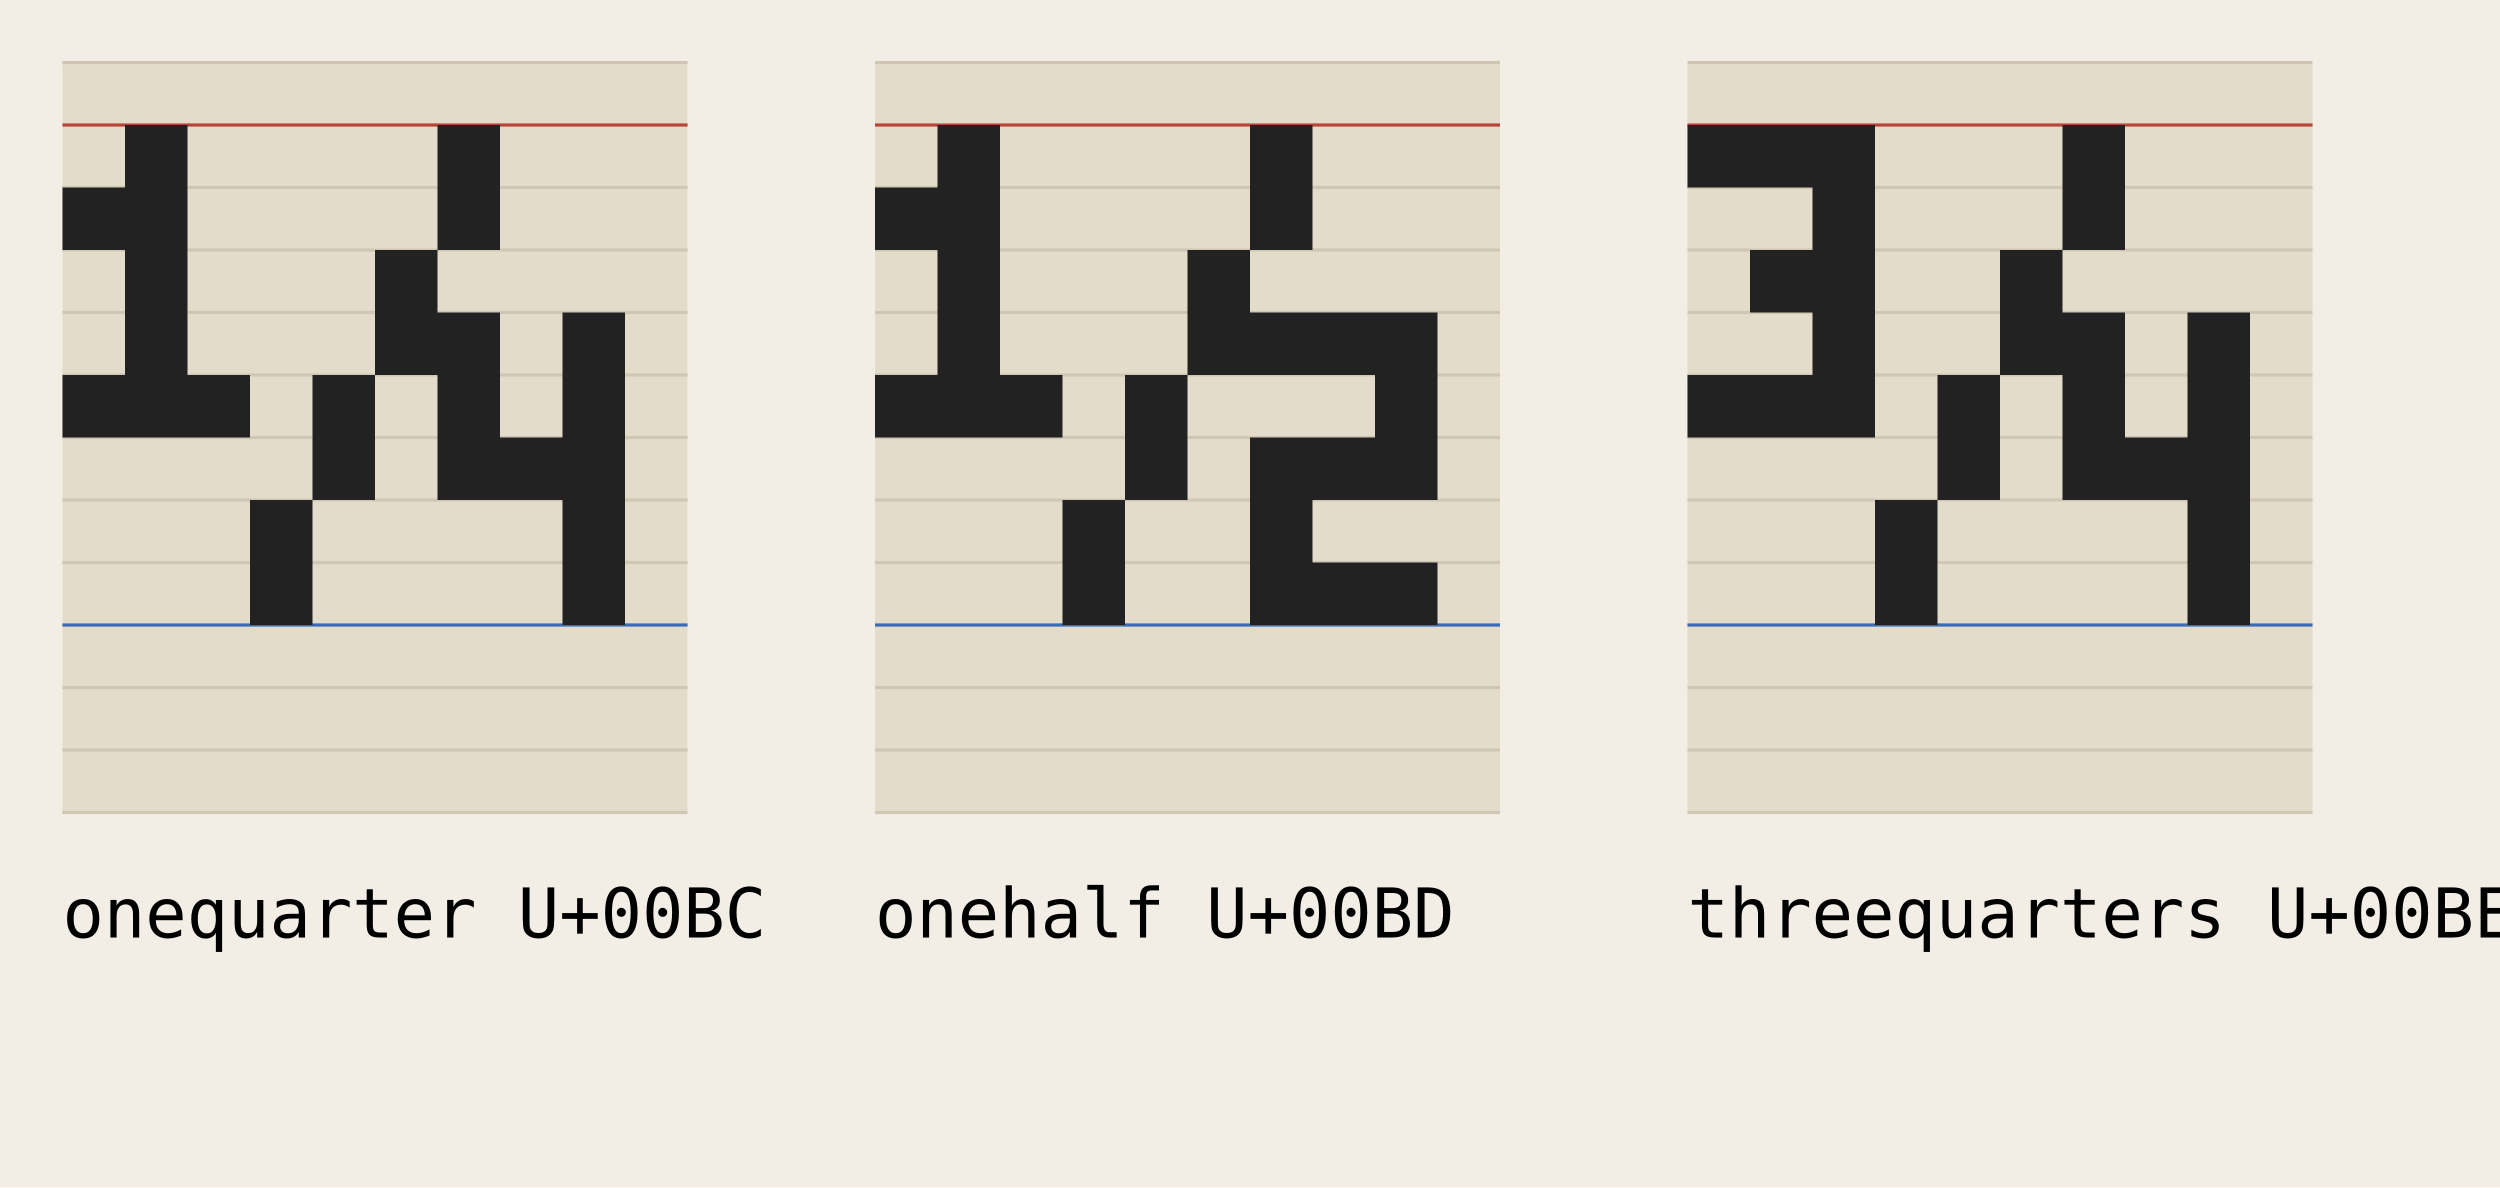
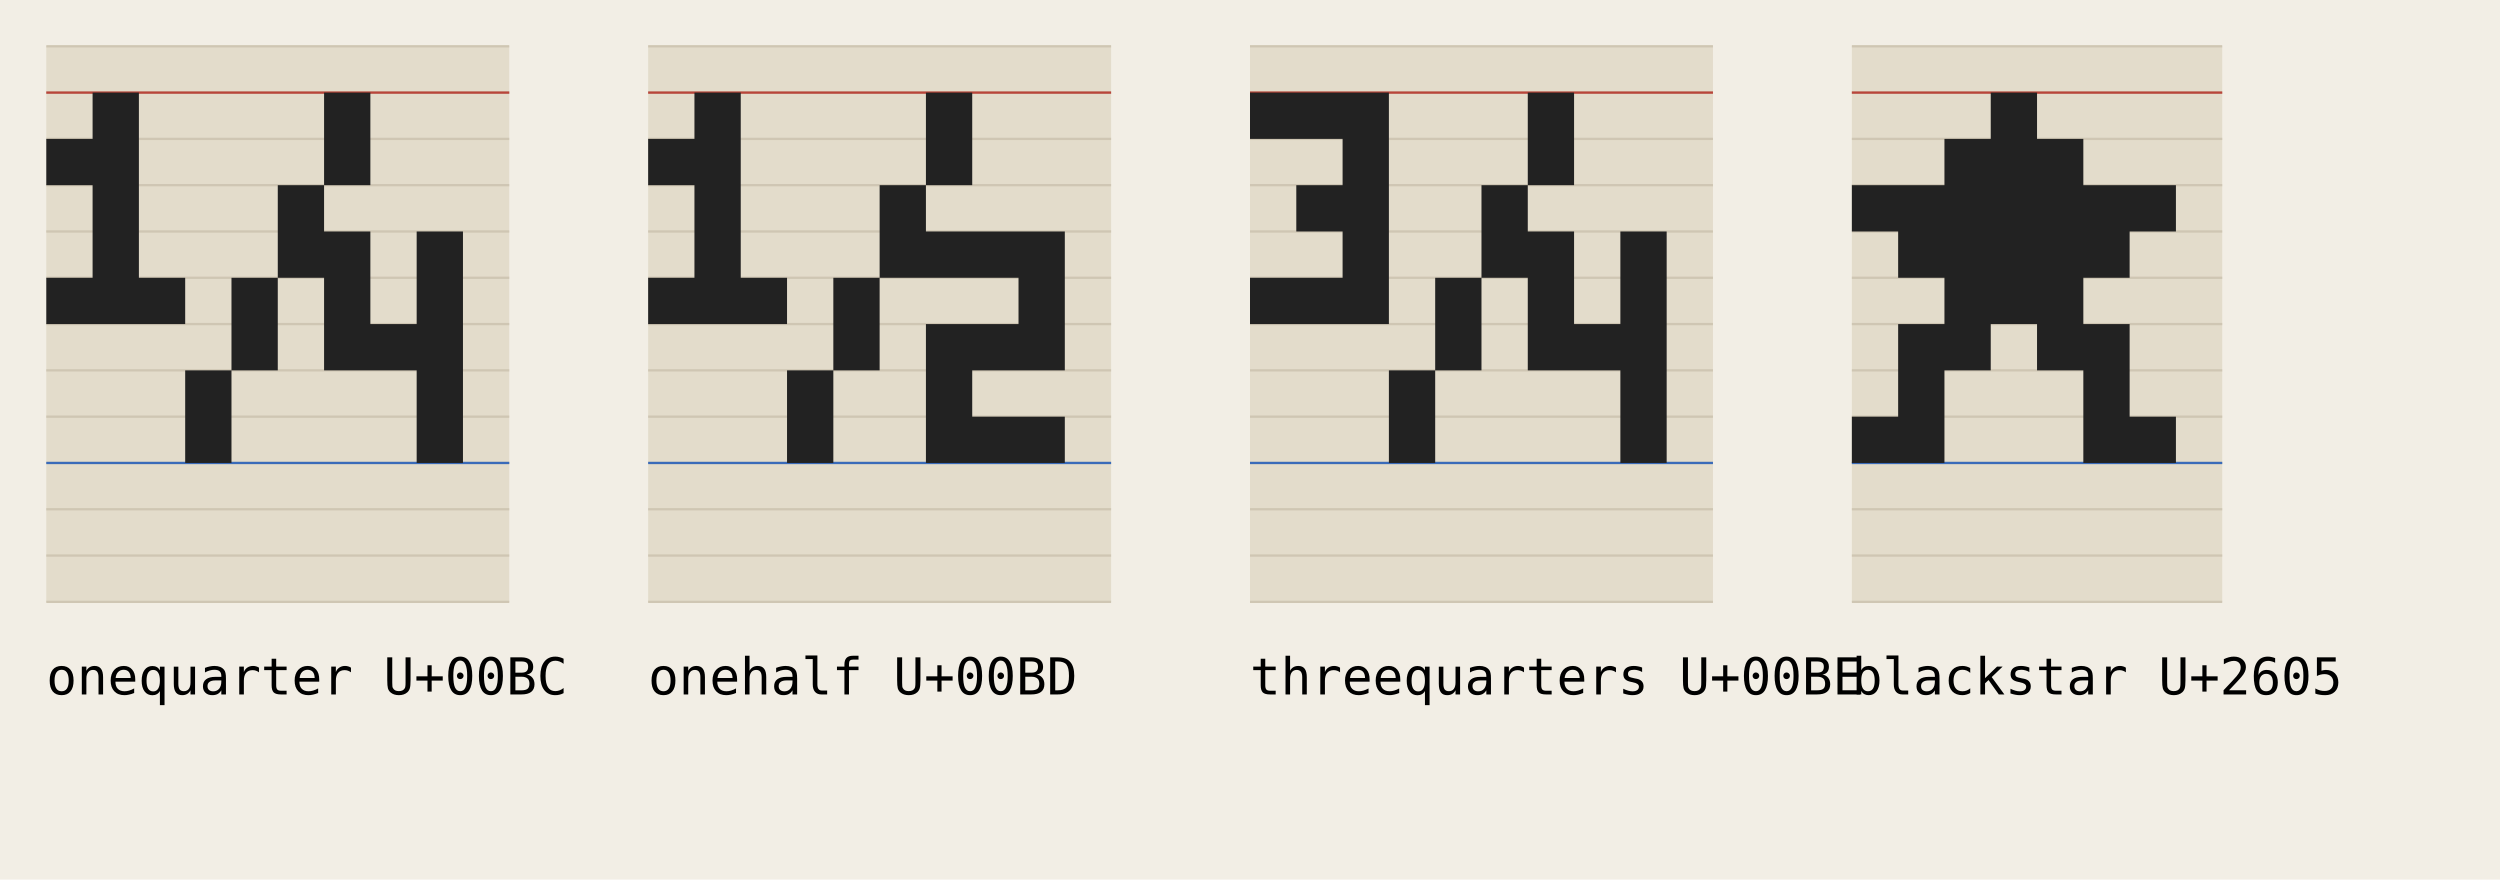
- <svg xmlns="http://www.w3.org/2000/svg" viewBox="0 0 400 190" width="400" height="190" font-family="monospace" font-size="11">
+ <svg xmlns="http://www.w3.org/2000/svg" viewBox="0 0 540 190" width="540" height="190" font-family="monospace" font-size="11">
  <rect width="100%" height="100%" fill="#f2eee5" />
  <g transform="translate(10 10)">
    <rect width="100" height="120" fill="#e3dccb" />
    <line x1="0" y1="0" x2="100" y2="0" stroke="#cfc6b3" stroke-width="0.5" />
    <line x1="0" y1="10" x2="100" y2="10" stroke="#cfc6b3" stroke-width="0.5" />
    <line x1="0" y1="20" x2="100" y2="20" stroke="#cfc6b3" stroke-width="0.5" />
    <line x1="0" y1="30" x2="100" y2="30" stroke="#cfc6b3" stroke-width="0.5" />
    <line x1="0" y1="40" x2="100" y2="40" stroke="#cfc6b3" stroke-width="0.5" />
    <line x1="0" y1="50" x2="100" y2="50" stroke="#cfc6b3" stroke-width="0.5" />
    <line x1="0" y1="60" x2="100" y2="60" stroke="#cfc6b3" stroke-width="0.5" />
    <line x1="0" y1="70" x2="100" y2="70" stroke="#cfc6b3" stroke-width="0.5" />
    <line x1="0" y1="80" x2="100" y2="80" stroke="#cfc6b3" stroke-width="0.5" />
    <line x1="0" y1="90" x2="100" y2="90" stroke="#cfc6b3" stroke-width="0.5" />
    <line x1="0" y1="100" x2="100" y2="100" stroke="#cfc6b3" stroke-width="0.5" />
    <line x1="0" y1="110" x2="100" y2="110" stroke="#cfc6b3" stroke-width="0.5" />
    <line x1="0" y1="120" x2="100" y2="120" stroke="#cfc6b3" stroke-width="0.5" />
    <line x1="0" y1="10" x2="100" y2="10" stroke="#b9453a" stroke-width="0.5" />
    <line x1="0" y1="90" x2="100" y2="90" stroke="#3a6bb9" stroke-width="0.5" />
    <g transform="scale(10)">
      <path fill="#222" d="M0 3V2H2V3ZM0 6V5H3V6ZM1 5V3H2V5ZM1 2V1H2V2ZM3 9V7H4V9ZM4 7V5H5V7ZM5 4V3H6V4ZM5 5V4H7V5ZM6 6V5H7V6ZM6 3V1H7V3ZM6 7V6H9V7ZM8 9V7H9V9ZM8 6V4H9V6Z" />
    </g>
    <text x="0" y="140">onequarter U+00BC</text>
  </g>
  <g transform="translate(140 10)">
    <rect width="100" height="120" fill="#e3dccb" />
    <line x1="0" y1="0" x2="100" y2="0" stroke="#cfc6b3" stroke-width="0.5" />
    <line x1="0" y1="10" x2="100" y2="10" stroke="#cfc6b3" stroke-width="0.5" />
    <line x1="0" y1="20" x2="100" y2="20" stroke="#cfc6b3" stroke-width="0.5" />
    <line x1="0" y1="30" x2="100" y2="30" stroke="#cfc6b3" stroke-width="0.5" />
    <line x1="0" y1="40" x2="100" y2="40" stroke="#cfc6b3" stroke-width="0.5" />
    <line x1="0" y1="50" x2="100" y2="50" stroke="#cfc6b3" stroke-width="0.5" />
    <line x1="0" y1="60" x2="100" y2="60" stroke="#cfc6b3" stroke-width="0.5" />
    <line x1="0" y1="70" x2="100" y2="70" stroke="#cfc6b3" stroke-width="0.5" />
    <line x1="0" y1="80" x2="100" y2="80" stroke="#cfc6b3" stroke-width="0.5" />
    <line x1="0" y1="90" x2="100" y2="90" stroke="#cfc6b3" stroke-width="0.5" />
    <line x1="0" y1="100" x2="100" y2="100" stroke="#cfc6b3" stroke-width="0.5" />
    <line x1="0" y1="110" x2="100" y2="110" stroke="#cfc6b3" stroke-width="0.5" />
    <line x1="0" y1="120" x2="100" y2="120" stroke="#cfc6b3" stroke-width="0.5" />
    <line x1="0" y1="10" x2="100" y2="10" stroke="#b9453a" stroke-width="0.5" />
    <line x1="0" y1="90" x2="100" y2="90" stroke="#3a6bb9" stroke-width="0.5" />
    <g transform="scale(10)">
      <path fill="#222" d="M0 3V2H2V3ZM0 6V5H3V6ZM1 5V3H2V5ZM1 2V1H2V2ZM3 9V7H4V9ZM4 7V5H5V7ZM5 4V3H6V4ZM5 5V4H9V5ZM6 8V7H7V8ZM6 3V1H7V3ZM6 9V8H9V9ZM6 7V6H9V7ZM8 6V5H9V6Z" />
    </g>
    <text x="0" y="140">onehalf U+00BD</text>
  </g>
  <g transform="translate(270 10)">
    <rect width="100" height="120" fill="#e3dccb" />
    <line x1="0" y1="0" x2="100" y2="0" stroke="#cfc6b3" stroke-width="0.5" />
    <line x1="0" y1="10" x2="100" y2="10" stroke="#cfc6b3" stroke-width="0.5" />
    <line x1="0" y1="20" x2="100" y2="20" stroke="#cfc6b3" stroke-width="0.5" />
    <line x1="0" y1="30" x2="100" y2="30" stroke="#cfc6b3" stroke-width="0.5" />
    <line x1="0" y1="40" x2="100" y2="40" stroke="#cfc6b3" stroke-width="0.5" />
    <line x1="0" y1="50" x2="100" y2="50" stroke="#cfc6b3" stroke-width="0.5" />
    <line x1="0" y1="60" x2="100" y2="60" stroke="#cfc6b3" stroke-width="0.5" />
    <line x1="0" y1="70" x2="100" y2="70" stroke="#cfc6b3" stroke-width="0.5" />
    <line x1="0" y1="80" x2="100" y2="80" stroke="#cfc6b3" stroke-width="0.5" />
    <line x1="0" y1="90" x2="100" y2="90" stroke="#cfc6b3" stroke-width="0.5" />
    <line x1="0" y1="100" x2="100" y2="100" stroke="#cfc6b3" stroke-width="0.5" />
    <line x1="0" y1="110" x2="100" y2="110" stroke="#cfc6b3" stroke-width="0.5" />
    <line x1="0" y1="120" x2="100" y2="120" stroke="#cfc6b3" stroke-width="0.5" />
    <line x1="0" y1="10" x2="100" y2="10" stroke="#b9453a" stroke-width="0.5" />
    <line x1="0" y1="90" x2="100" y2="90" stroke="#3a6bb9" stroke-width="0.5" />
    <g transform="scale(10)">
      <path fill="#222" d="M0 6V5H3V6ZM0 2V1H3V2ZM1 4V3H3V4ZM2 5V4H3V5ZM2 3V2H3V3ZM3 9V7H4V9ZM4 7V5H5V7ZM5 4V3H6V4ZM5 5V4H7V5ZM6 6V5H7V6ZM6 3V1H7V3ZM6 7V6H9V7ZM8 9V7H9V9ZM8 6V4H9V6Z" />
    </g>
    <text x="0" y="140">threequarters U+00BE</text>
  </g>
+   <g transform="translate(400 10)">
+     <rect width="80" height="120" fill="#e3dccb" />
+     <line x1="0" y1="0" x2="80" y2="0" stroke="#cfc6b3" stroke-width="0.5" />
+     <line x1="0" y1="10" x2="80" y2="10" stroke="#cfc6b3" stroke-width="0.5" />
+     <line x1="0" y1="20" x2="80" y2="20" stroke="#cfc6b3" stroke-width="0.5" />
+     <line x1="0" y1="30" x2="80" y2="30" stroke="#cfc6b3" stroke-width="0.5" />
+     <line x1="0" y1="40" x2="80" y2="40" stroke="#cfc6b3" stroke-width="0.5" />
+     <line x1="0" y1="50" x2="80" y2="50" stroke="#cfc6b3" stroke-width="0.5" />
+     <line x1="0" y1="60" x2="80" y2="60" stroke="#cfc6b3" stroke-width="0.5" />
+     <line x1="0" y1="70" x2="80" y2="70" stroke="#cfc6b3" stroke-width="0.5" />
+     <line x1="0" y1="80" x2="80" y2="80" stroke="#cfc6b3" stroke-width="0.5" />
+     <line x1="0" y1="90" x2="80" y2="90" stroke="#cfc6b3" stroke-width="0.5" />
+     <line x1="0" y1="100" x2="80" y2="100" stroke="#cfc6b3" stroke-width="0.5" />
+     <line x1="0" y1="110" x2="80" y2="110" stroke="#cfc6b3" stroke-width="0.5" />
+     <line x1="0" y1="120" x2="80" y2="120" stroke="#cfc6b3" stroke-width="0.5" />
+     <line x1="0" y1="10" x2="80" y2="10" stroke="#b9453a" stroke-width="0.5" />
+     <line x1="0" y1="90" x2="80" y2="90" stroke="#3a6bb9" stroke-width="0.5" />
+     <g transform="scale(10)">
+       <path fill="#222" d="M0 9V8H2V9ZM0 4V3H7V4ZM1 8V7H2V8ZM1 7V6H3V7ZM1 5V4H6V5ZM2 6V5H5V6ZM2 3V2H5V3ZM3 2V1H4V2ZM4 7V6H6V7ZM5 8V7H6V8ZM5 9V8H7V9Z" />
+     </g>
+     <text x="0" y="140">blackstar U+2605</text>
+   </g>
</svg>
